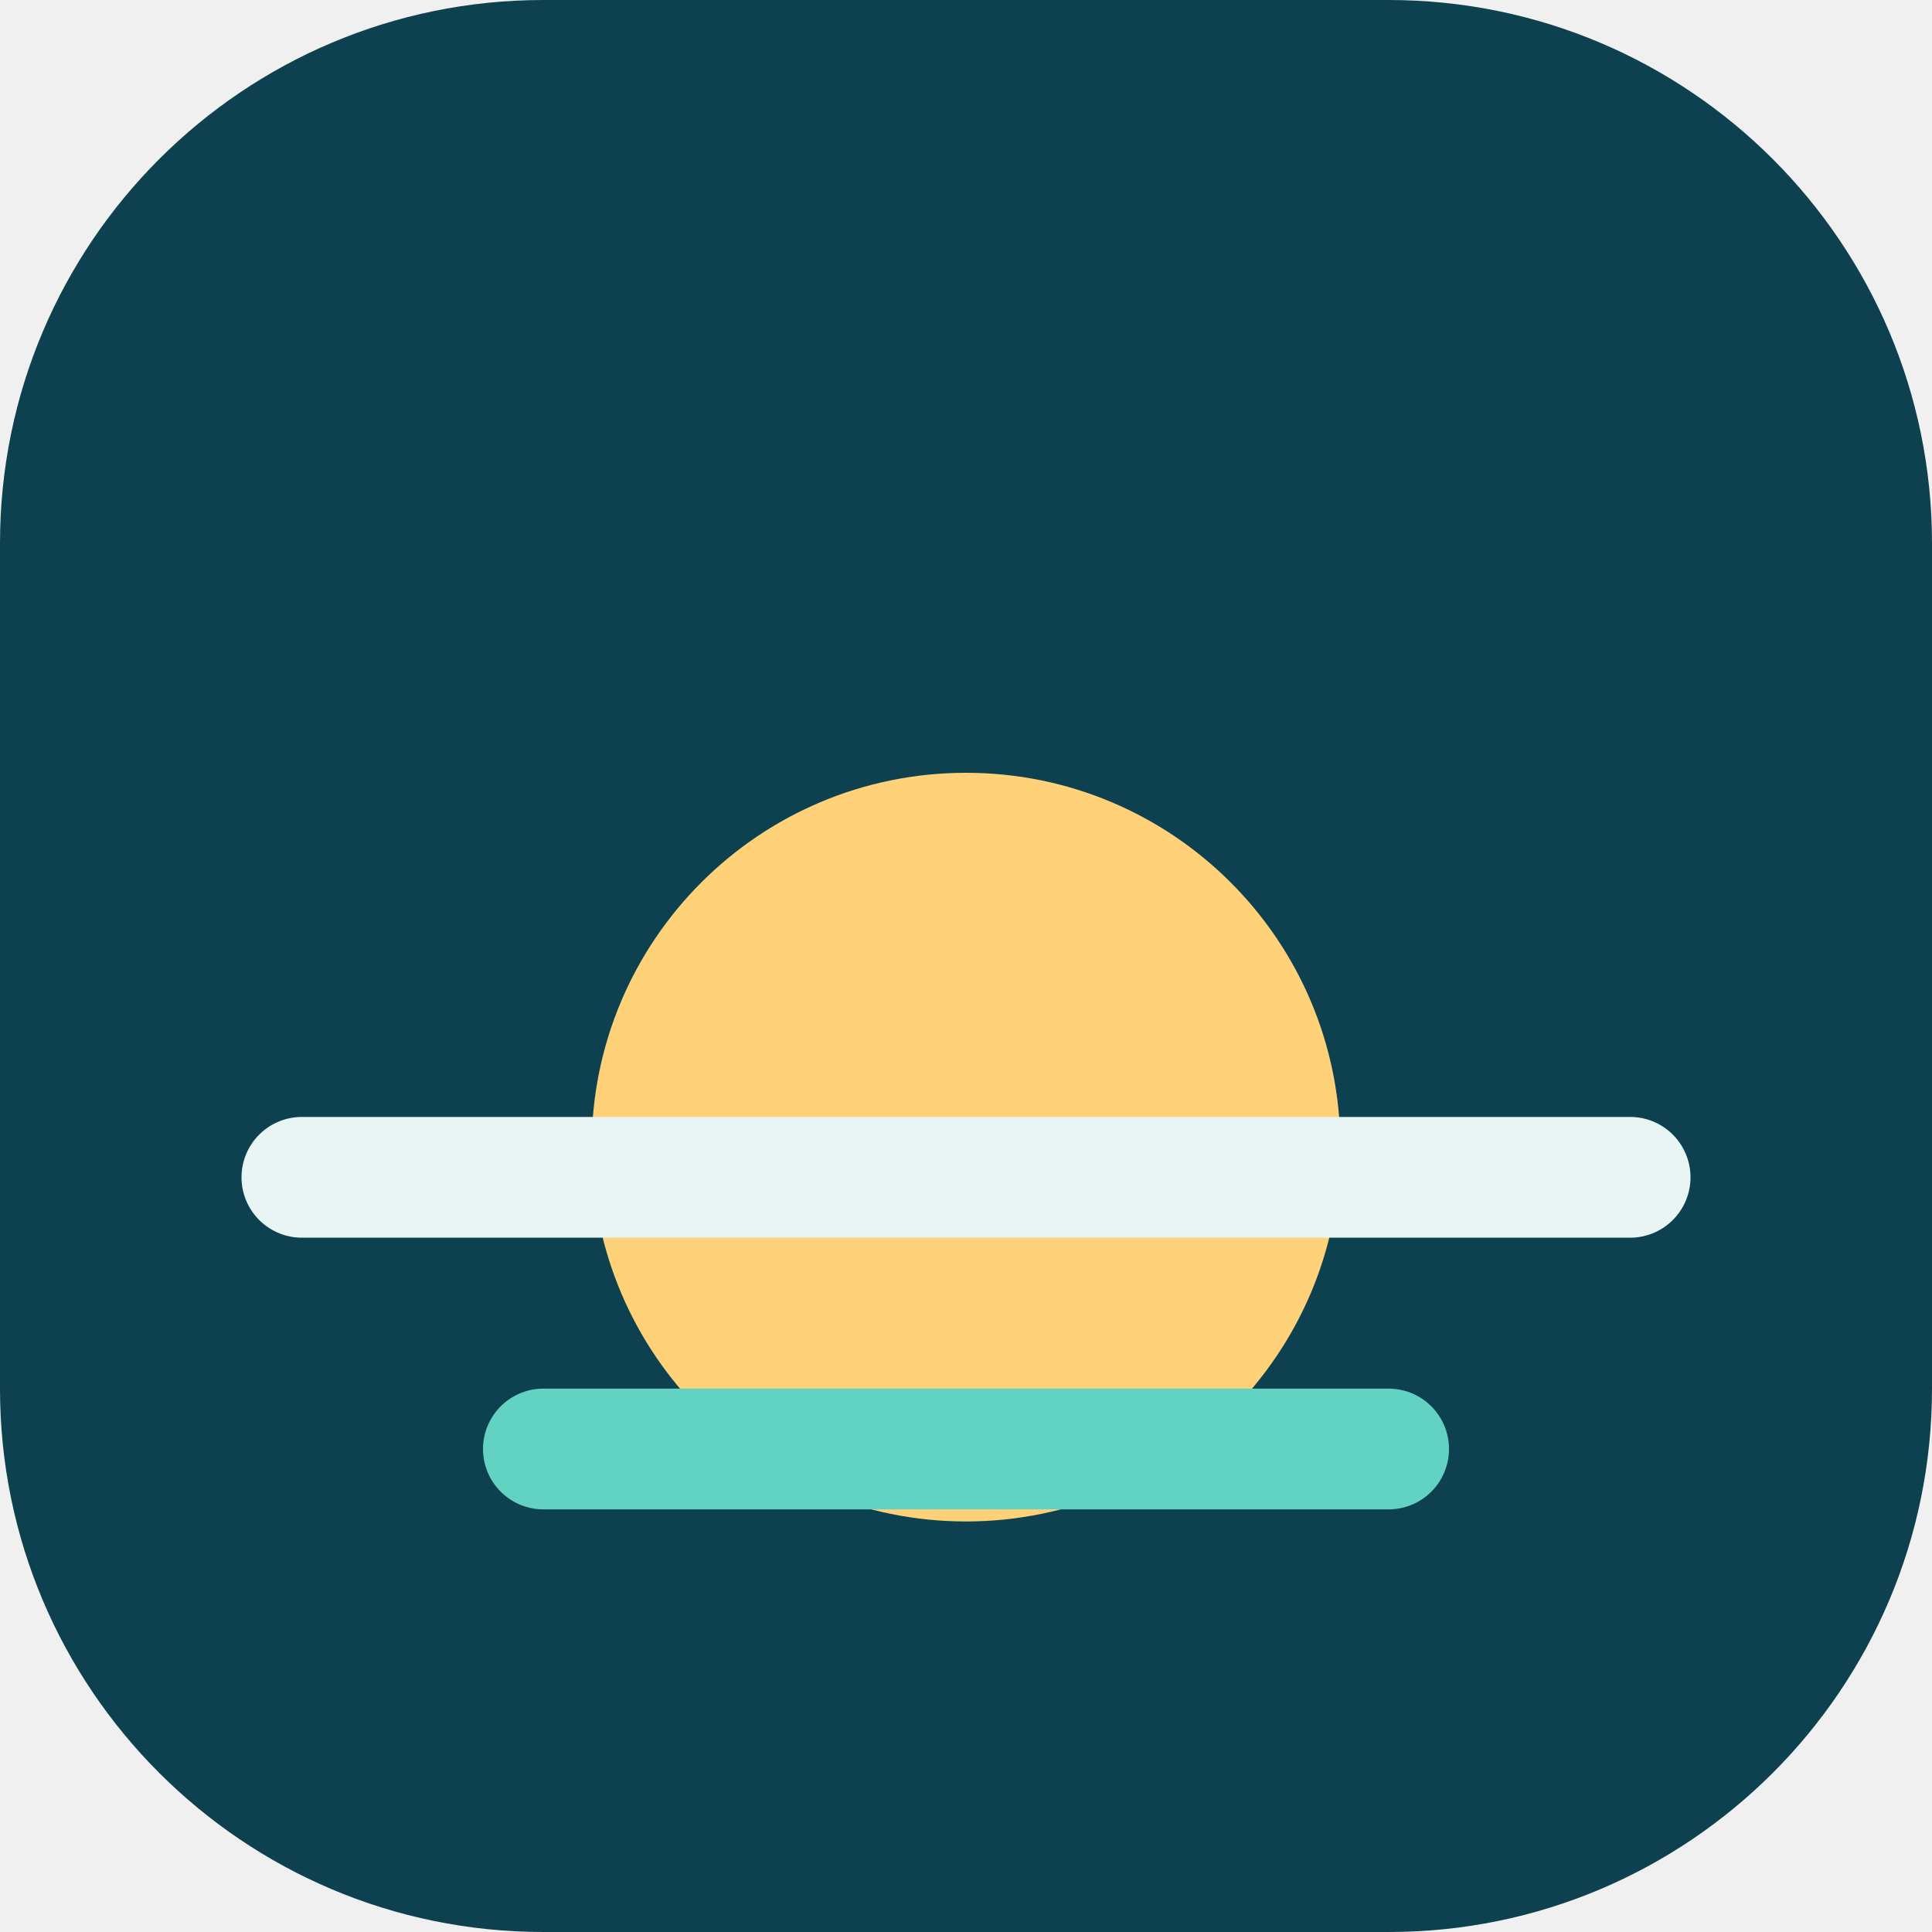
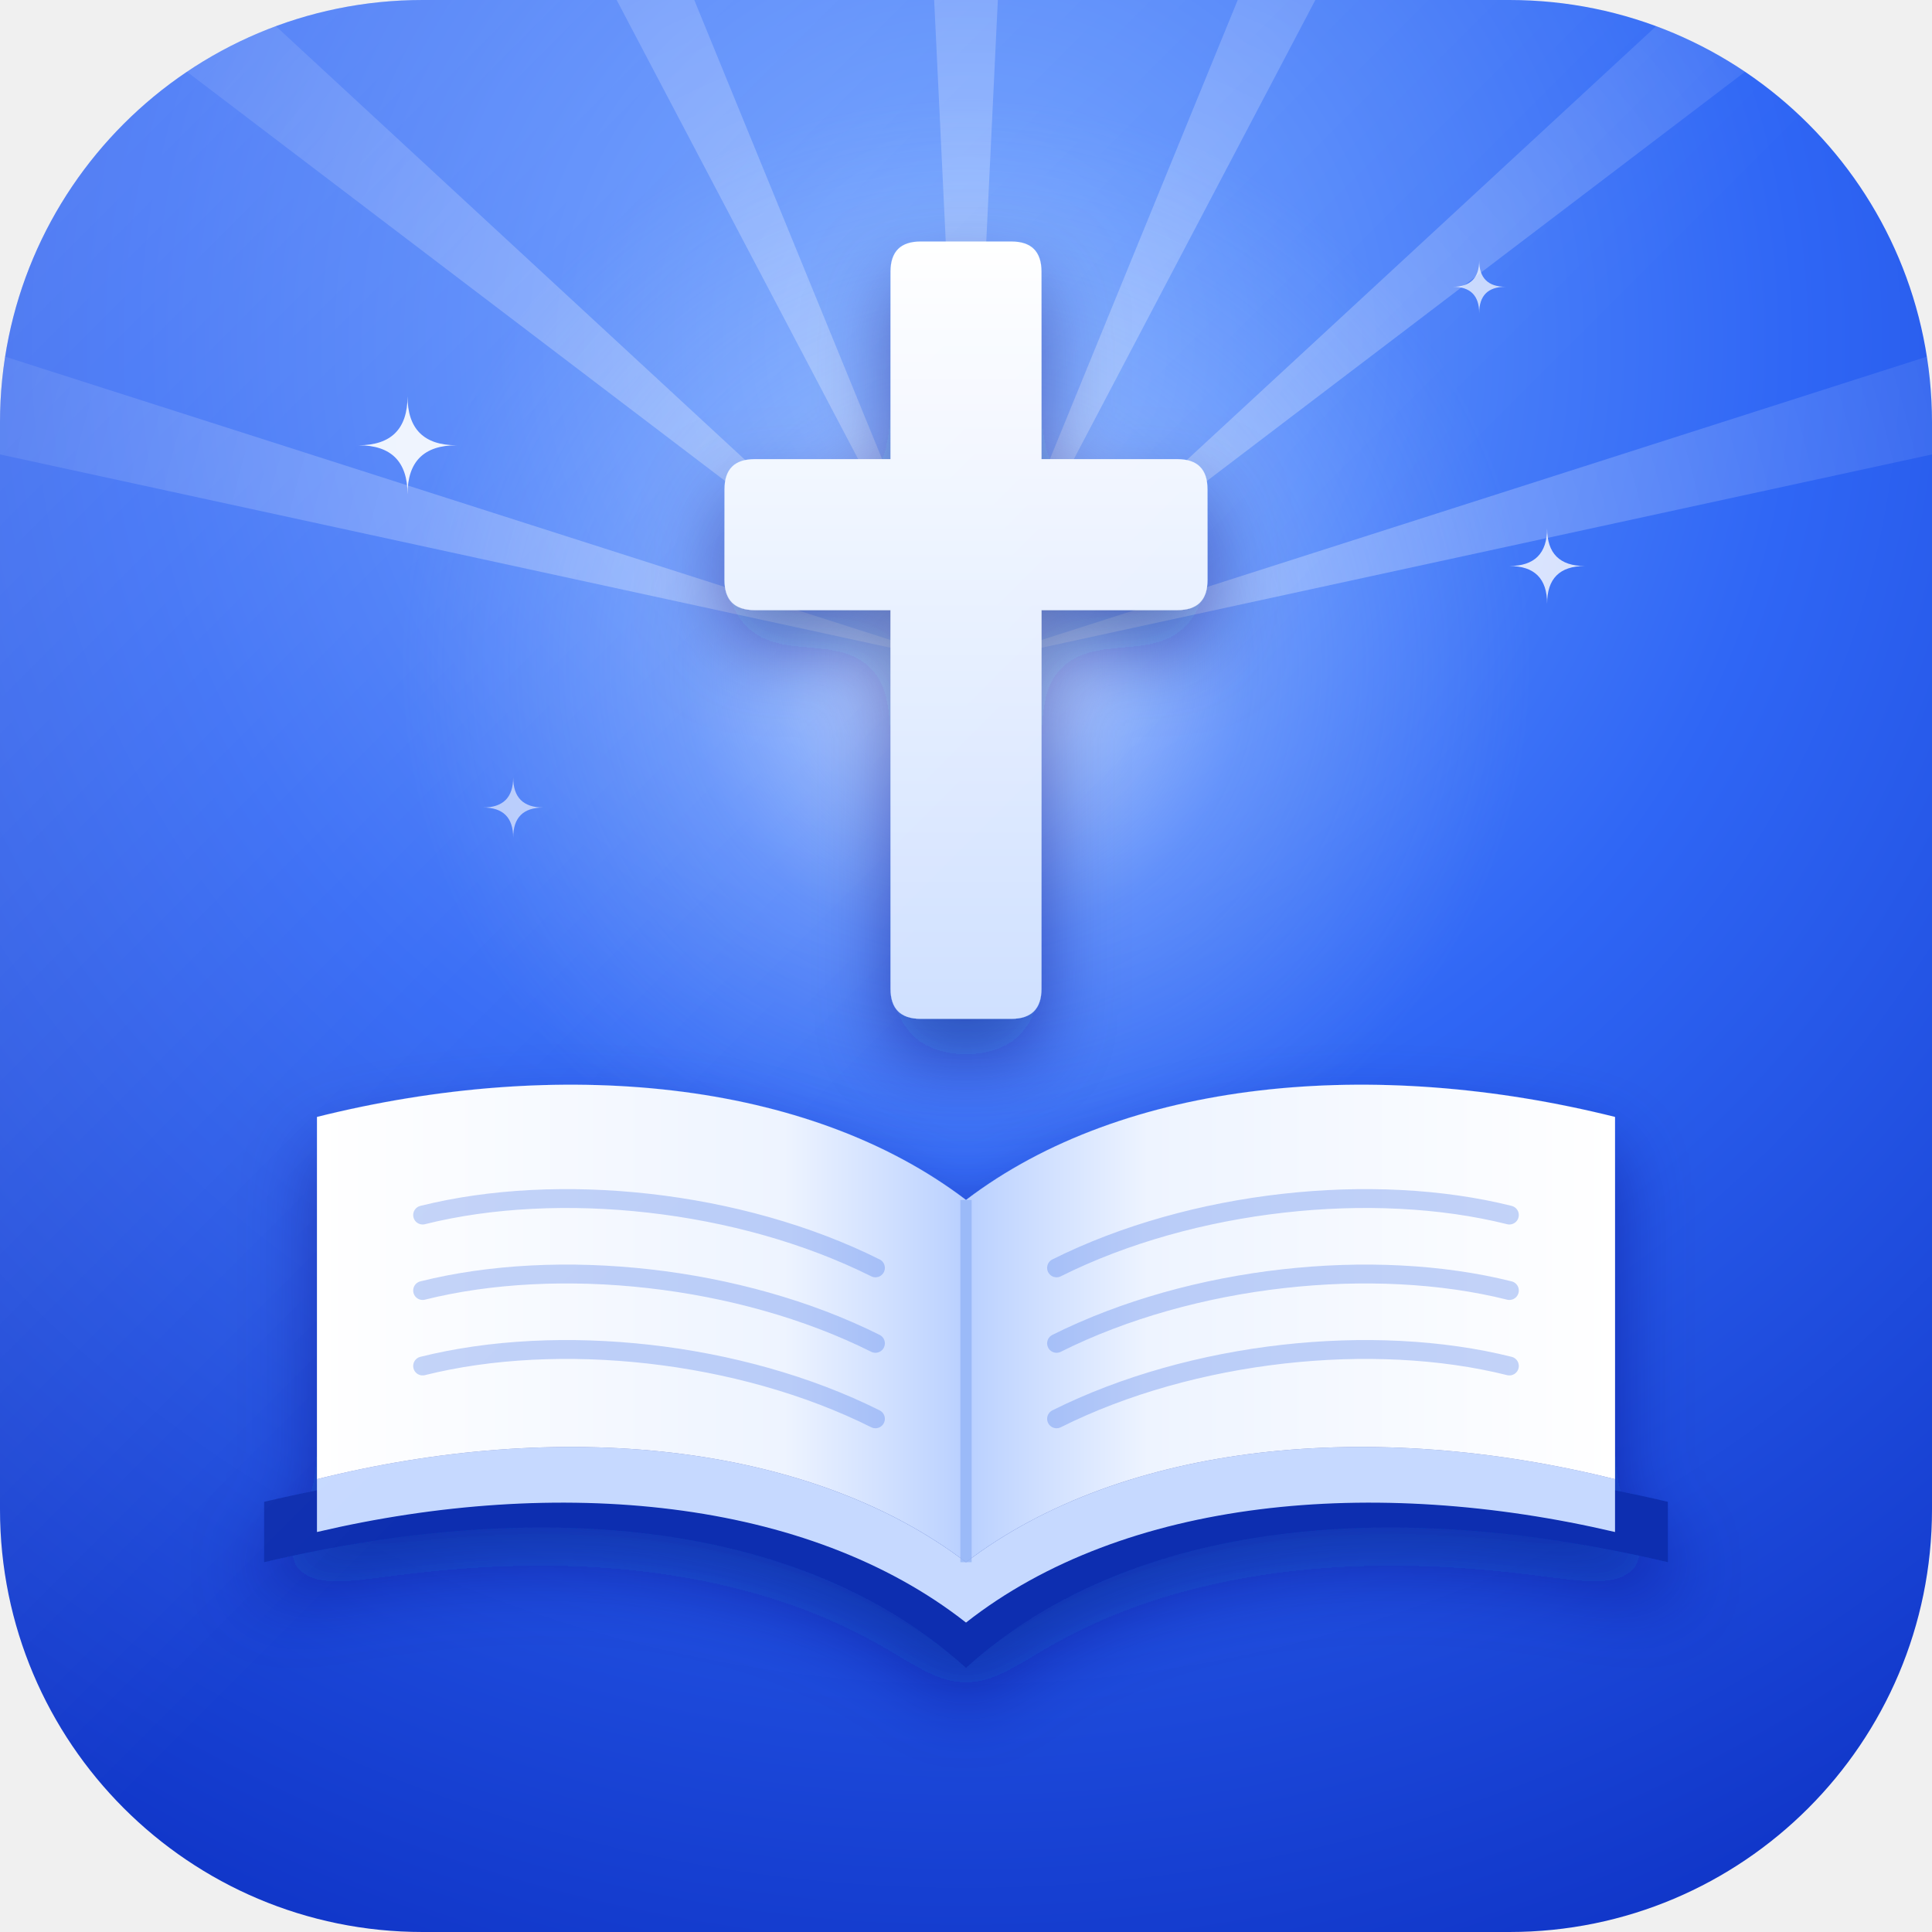
- <svg xmlns="http://www.w3.org/2000/svg" viewBox="0 0 32 32">
-   <rect width="32" height="32" rx="9" fill="#0d4150" />
-   <circle cx="16" cy="19" r="6.2" fill="#ffd27a" />
-   <path d="M5 19.5h22" stroke="#e8f5f3" stroke-width="2" stroke-linecap="round" />
-   <path d="M9 24h14" stroke="#62d3c2" stroke-width="2" stroke-linecap="round" />
+ <svg xmlns="http://www.w3.org/2000/svg" viewBox="0 0 512 512">
+   <defs>
+     <radialGradient id="bg" cx="50%" cy="18%" r="95%">
+       <stop offset="0" stop-color="#6fa2ff" />
+       <stop offset=".45" stop-color="#2f66f5" />
+       <stop offset="1" stop-color="#0c2fc2" />
+     </radialGradient>
+     <linearGradient id="sheen" x1="0" y1="0" x2="1" y2="1">
+       <stop offset="0" stop-color="#fff" stop-opacity=".22" />
+       <stop offset=".5" stop-color="#fff" stop-opacity="0" />
+     </linearGradient>
+     <radialGradient id="ray" cx="256" cy="176" r="330" gradientUnits="userSpaceOnUse">
+       <stop offset="0" stop-color="#fff" stop-opacity=".42" />
+       <stop offset="1" stop-color="#fff" stop-opacity="0" />
+     </radialGradient>
+     <radialGradient id="glow" cx="256" cy="176" r="150" gradientUnits="userSpaceOnUse">
+       <stop offset="0" stop-color="#fff" stop-opacity=".75" />
+       <stop offset=".5" stop-color="#bcd5ff" stop-opacity=".25" />
+       <stop offset="1" stop-color="#9fc0ff" stop-opacity="0" />
+     </radialGradient>
+     <linearGradient id="cr" x1="0" y1="0" x2="0" y2="1">
+       <stop offset="0" stop-color="#fff" />
+       <stop offset="1" stop-color="#cfe0ff" />
+     </linearGradient>
+     <linearGradient id="pl" x1="0" y1="0" x2="1" y2="0">
+       <stop offset="0" stop-color="#ffffff" />
+       <stop offset=".72" stop-color="#eef4ff" />
+       <stop offset="1" stop-color="#b9d0ff" />
+     </linearGradient>
+     <linearGradient id="pr" x1="1" y1="0" x2="0" y2="0">
+       <stop offset="0" stop-color="#ffffff" />
+       <stop offset=".72" stop-color="#eef4ff" />
+       <stop offset="1" stop-color="#b9d0ff" />
+     </linearGradient>
+     <filter id="sh" x="-30%" y="-30%" width="160%" height="170%">
+       <feDropShadow dx="0" dy="10" stdDeviation="10" flood-color="#06177a" flood-opacity=".5" />
+     </filter>
+     <filter id="sh2" x="-30%" y="-30%" width="160%" height="170%">
+       <feDropShadow dx="0" dy="6" stdDeviation="7" flood-color="#06177a" flood-opacity=".45" />
+     </filter>
+   </defs>
+   <clipPath id="cp">
+     <rect width="512" height="512" rx="112" />
+   </clipPath>
+   <rect width="512" height="512" rx="112" fill="url(#bg)" />
+   <g clip-path="url(#cp)">
+     <polygon points="256.0,176.0 -115.3,95.4 -105.9,60.2" fill="url(#ray)" />
+     <polygon points="256.0,176.0 -46.5,-54.0 -23.0,-81.9" fill="url(#ray)" />
+     <polygon points="256.0,176.0 79.1,-160.3 112.1,-175.7" fill="url(#ray)" />
+     <polygon points="256.0,176.0 237.8,-203.6 274.2,-203.6" fill="url(#ray)" />
+     <polygon points="256.0,176.0 399.9,-175.7 432.9,-160.3" fill="url(#ray)" />
+     <polygon points="256.0,176.0 535.0,-81.9 558.5,-54.0" fill="url(#ray)" />
+     <polygon points="256.0,176.0 617.9,60.2 627.3,95.4" fill="url(#ray)" />
+     <circle cx="256" cy="176" r="150" fill="url(#glow)" />
+     <path d="M236.0 72 Q236.0 64 244.0 64 H268.0 Q276.0 64 276.0 72 V121.68 H312.0 Q320.0 121.68 320.0 129.68 V153.68 Q320.0 161.68 312.0 161.68 H276.0 V262 Q276.0 270 268.0 270 H244.0 Q236.0 270 236.0 262 V161.68 H200.0 Q192.0 161.68 192.0 153.68 V129.68 Q192.0 121.68 200.0 121.68 H236.0 Z" fill="url(#cr)" filter="url(#sh)" />
+     <path d="M108 105 Q108 118 121 118 Q108 118 108 131 Q108 118 95 118 Q108 118 108 105Z" fill="#fff" opacity="0.9" />
+     <path d="M410 140 Q410 150 420 150 Q410 150 410 160 Q410 150 400 150 Q410 150 410 140Z" fill="#fff" opacity="0.8" />
+     <path d="M392 69 Q392 76 399 76 Q392 76 392 83 Q392 76 385 76 Q392 76 392 69Z" fill="#fff" opacity="0.7" />
+     <path d="M136 206 Q136 214 144 214 Q136 214 136 222 Q136 214 128 214 Q136 214 136 206Z" fill="#fff" opacity="0.6" />
+     <g transform="translate(0 0)" filter="url(#sh)">
+       <path d="M70 398 C146 380 214 388 256 424 C298 388 366 380 442 398 L442 414 C366 396 298 404 256 442 C214 404 146 396 70 414 Z" fill="#0a2db0" />
+       <path d="M84 392 C148 376 214 382 256 414 C298 382 364 376 428 392 L428 406 C364 391 298 397 256 430 C214 397 148 391 84 406 Z" fill="#c6d9ff" />
+       <path d="M256 318 C214 286 148 280 84 296 L84 392 C148 376 214 382 256 414 Z" fill="url(#pl)" />
+       <path d="M256 318 C298 286 364 280 428 296 L428 392 C364 376 298 382 256 414 Z" fill="url(#pr)" />
+       <path d="M256 318 L256 414" stroke="#8fb0f5" stroke-width="3" opacity=".7" />
+       <path d="M112 322 C148 313 196 318 232 336" stroke="#4a78e8" stroke-opacity=".32" stroke-width="5" fill="none" stroke-linecap="round" />
+       <path d="M400 322 C364 313 316 318 280 336" stroke="#4a78e8" stroke-opacity=".32" stroke-width="5" fill="none" stroke-linecap="round" />
+       <path d="M112 342 C148 333 196 338 232 356" stroke="#4a78e8" stroke-opacity=".32" stroke-width="5" fill="none" stroke-linecap="round" />
+       <path d="M400 342 C364 333 316 338 280 356" stroke="#4a78e8" stroke-opacity=".32" stroke-width="5" fill="none" stroke-linecap="round" />
+       <path d="M112 362 C148 353 196 358 232 376" stroke="#4a78e8" stroke-opacity=".32" stroke-width="5" fill="none" stroke-linecap="round" />
+       <path d="M400 362 C364 353 316 358 280 376" stroke="#4a78e8" stroke-opacity=".32" stroke-width="5" fill="none" stroke-linecap="round" />
+     </g>
+   </g>
+   <rect width="512" height="512" rx="112" fill="url(#sheen)" />
</svg>
